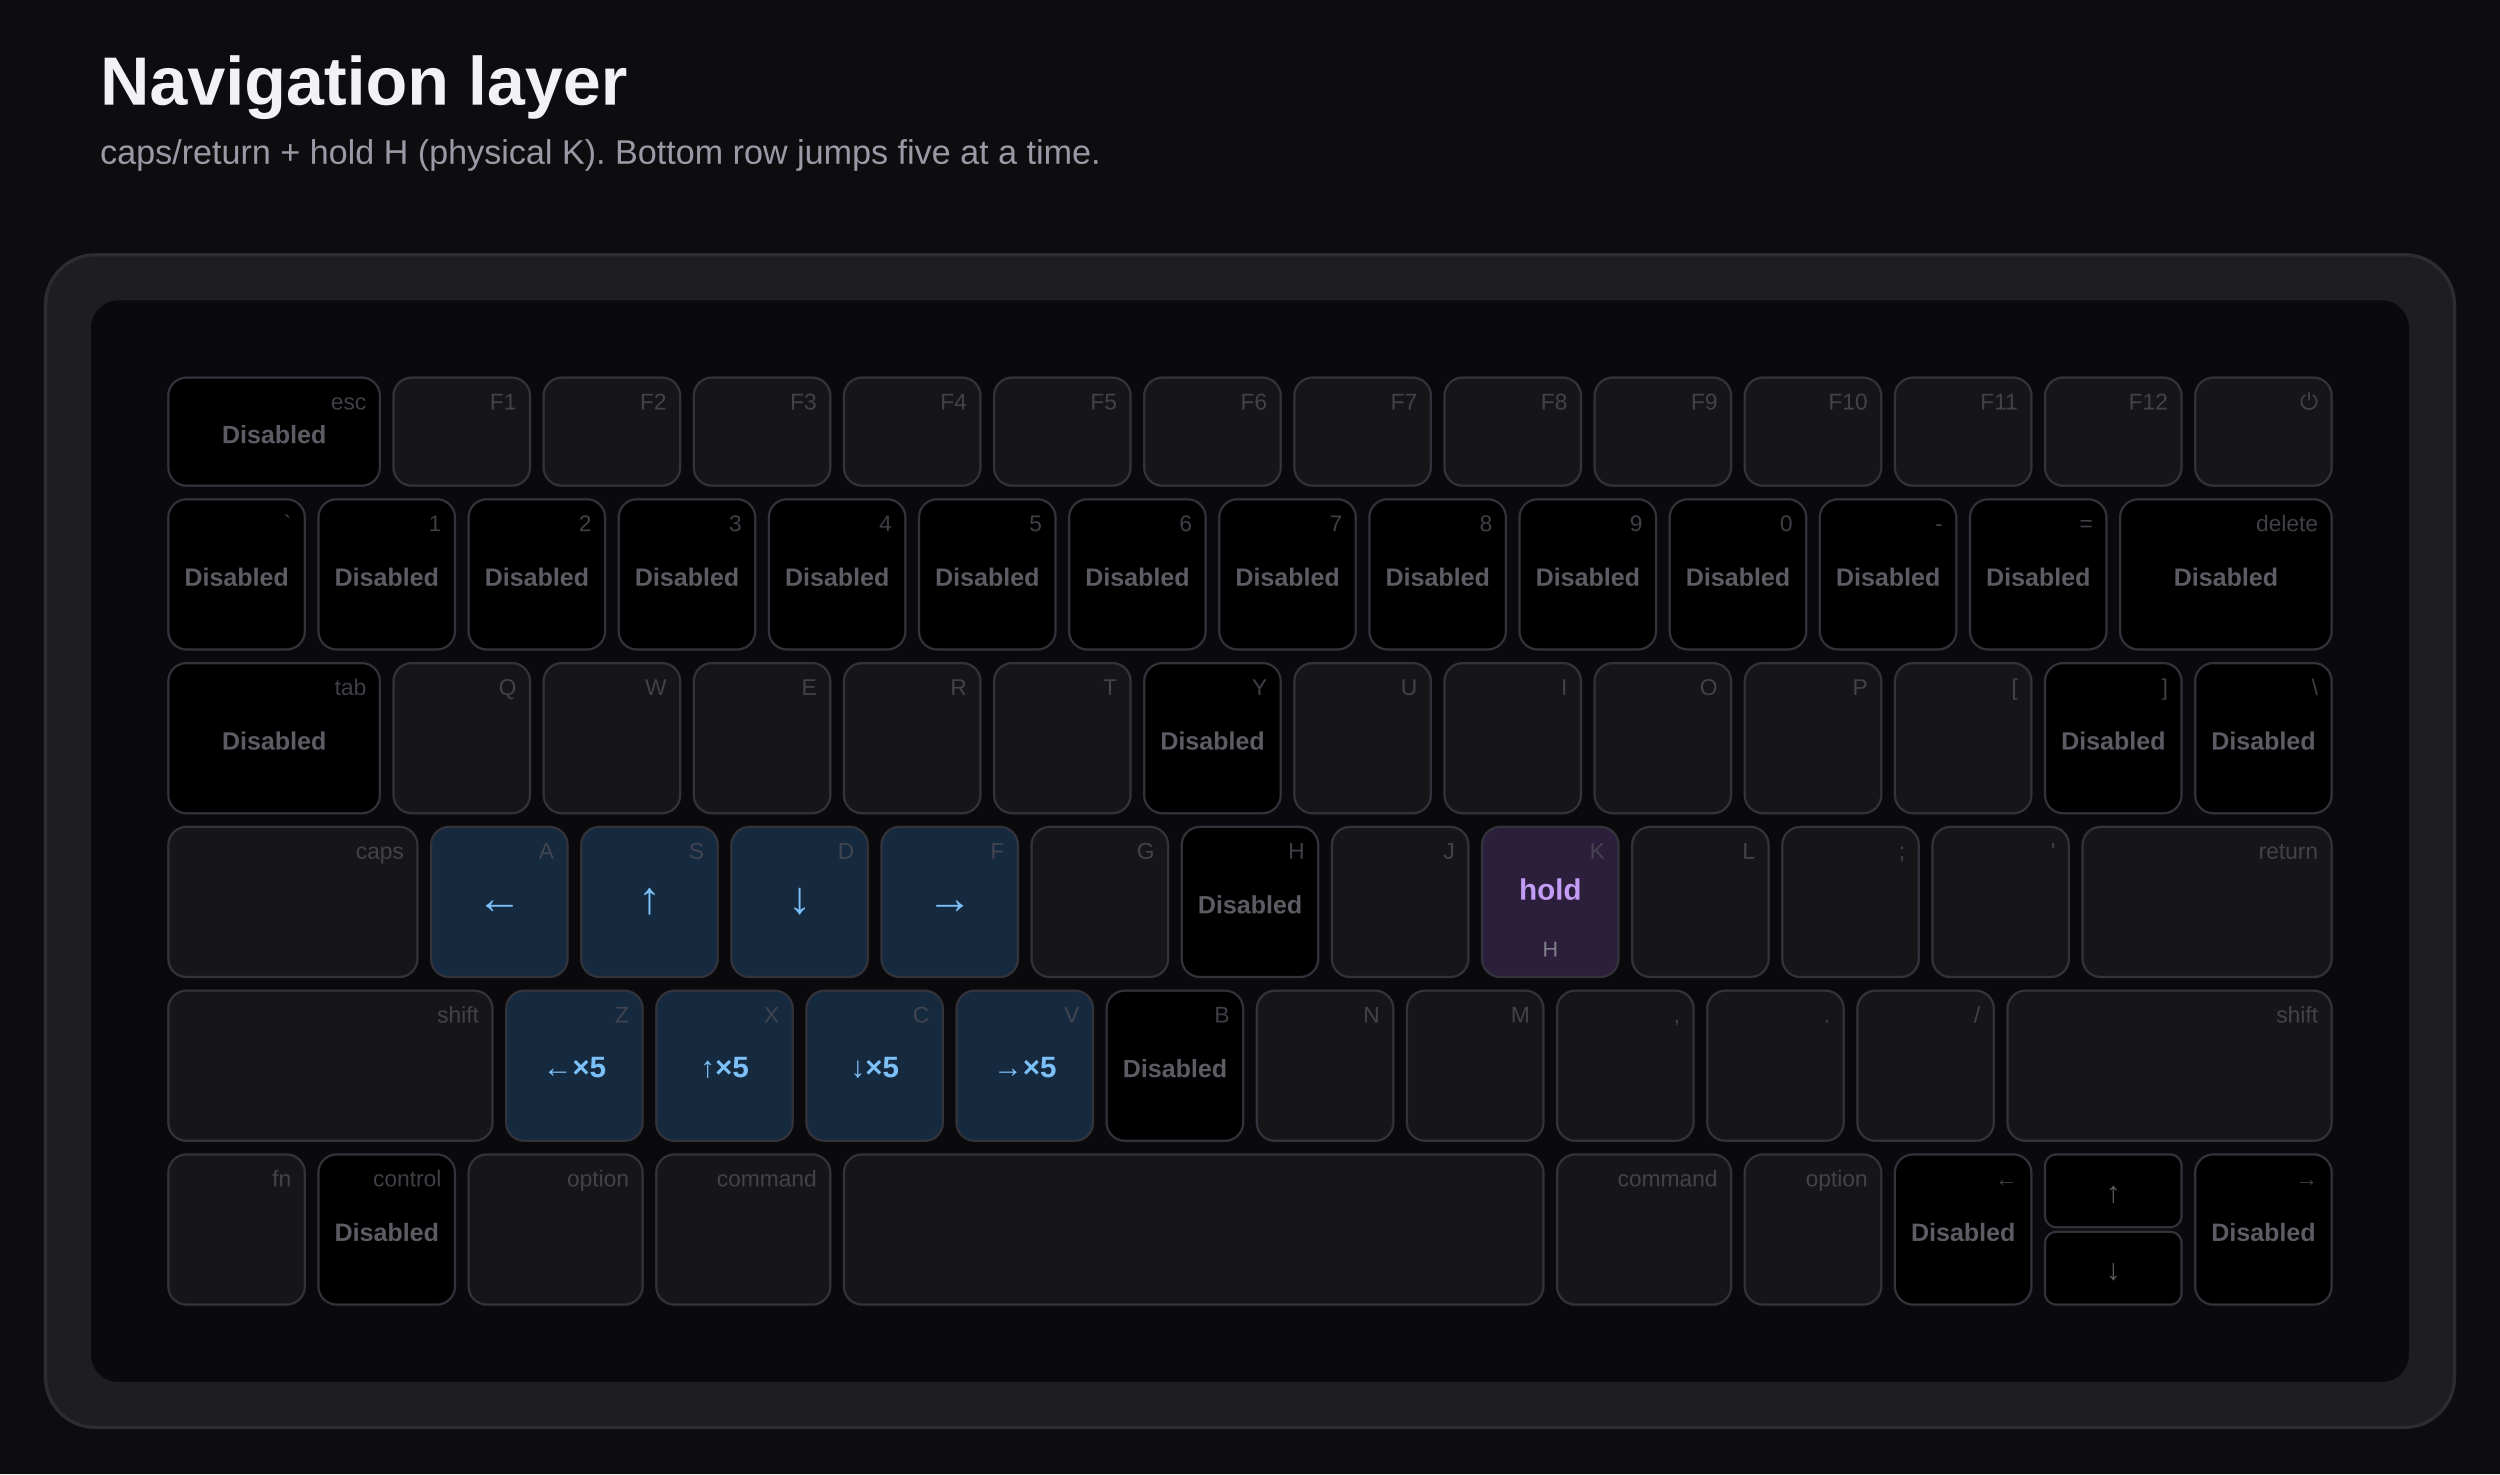
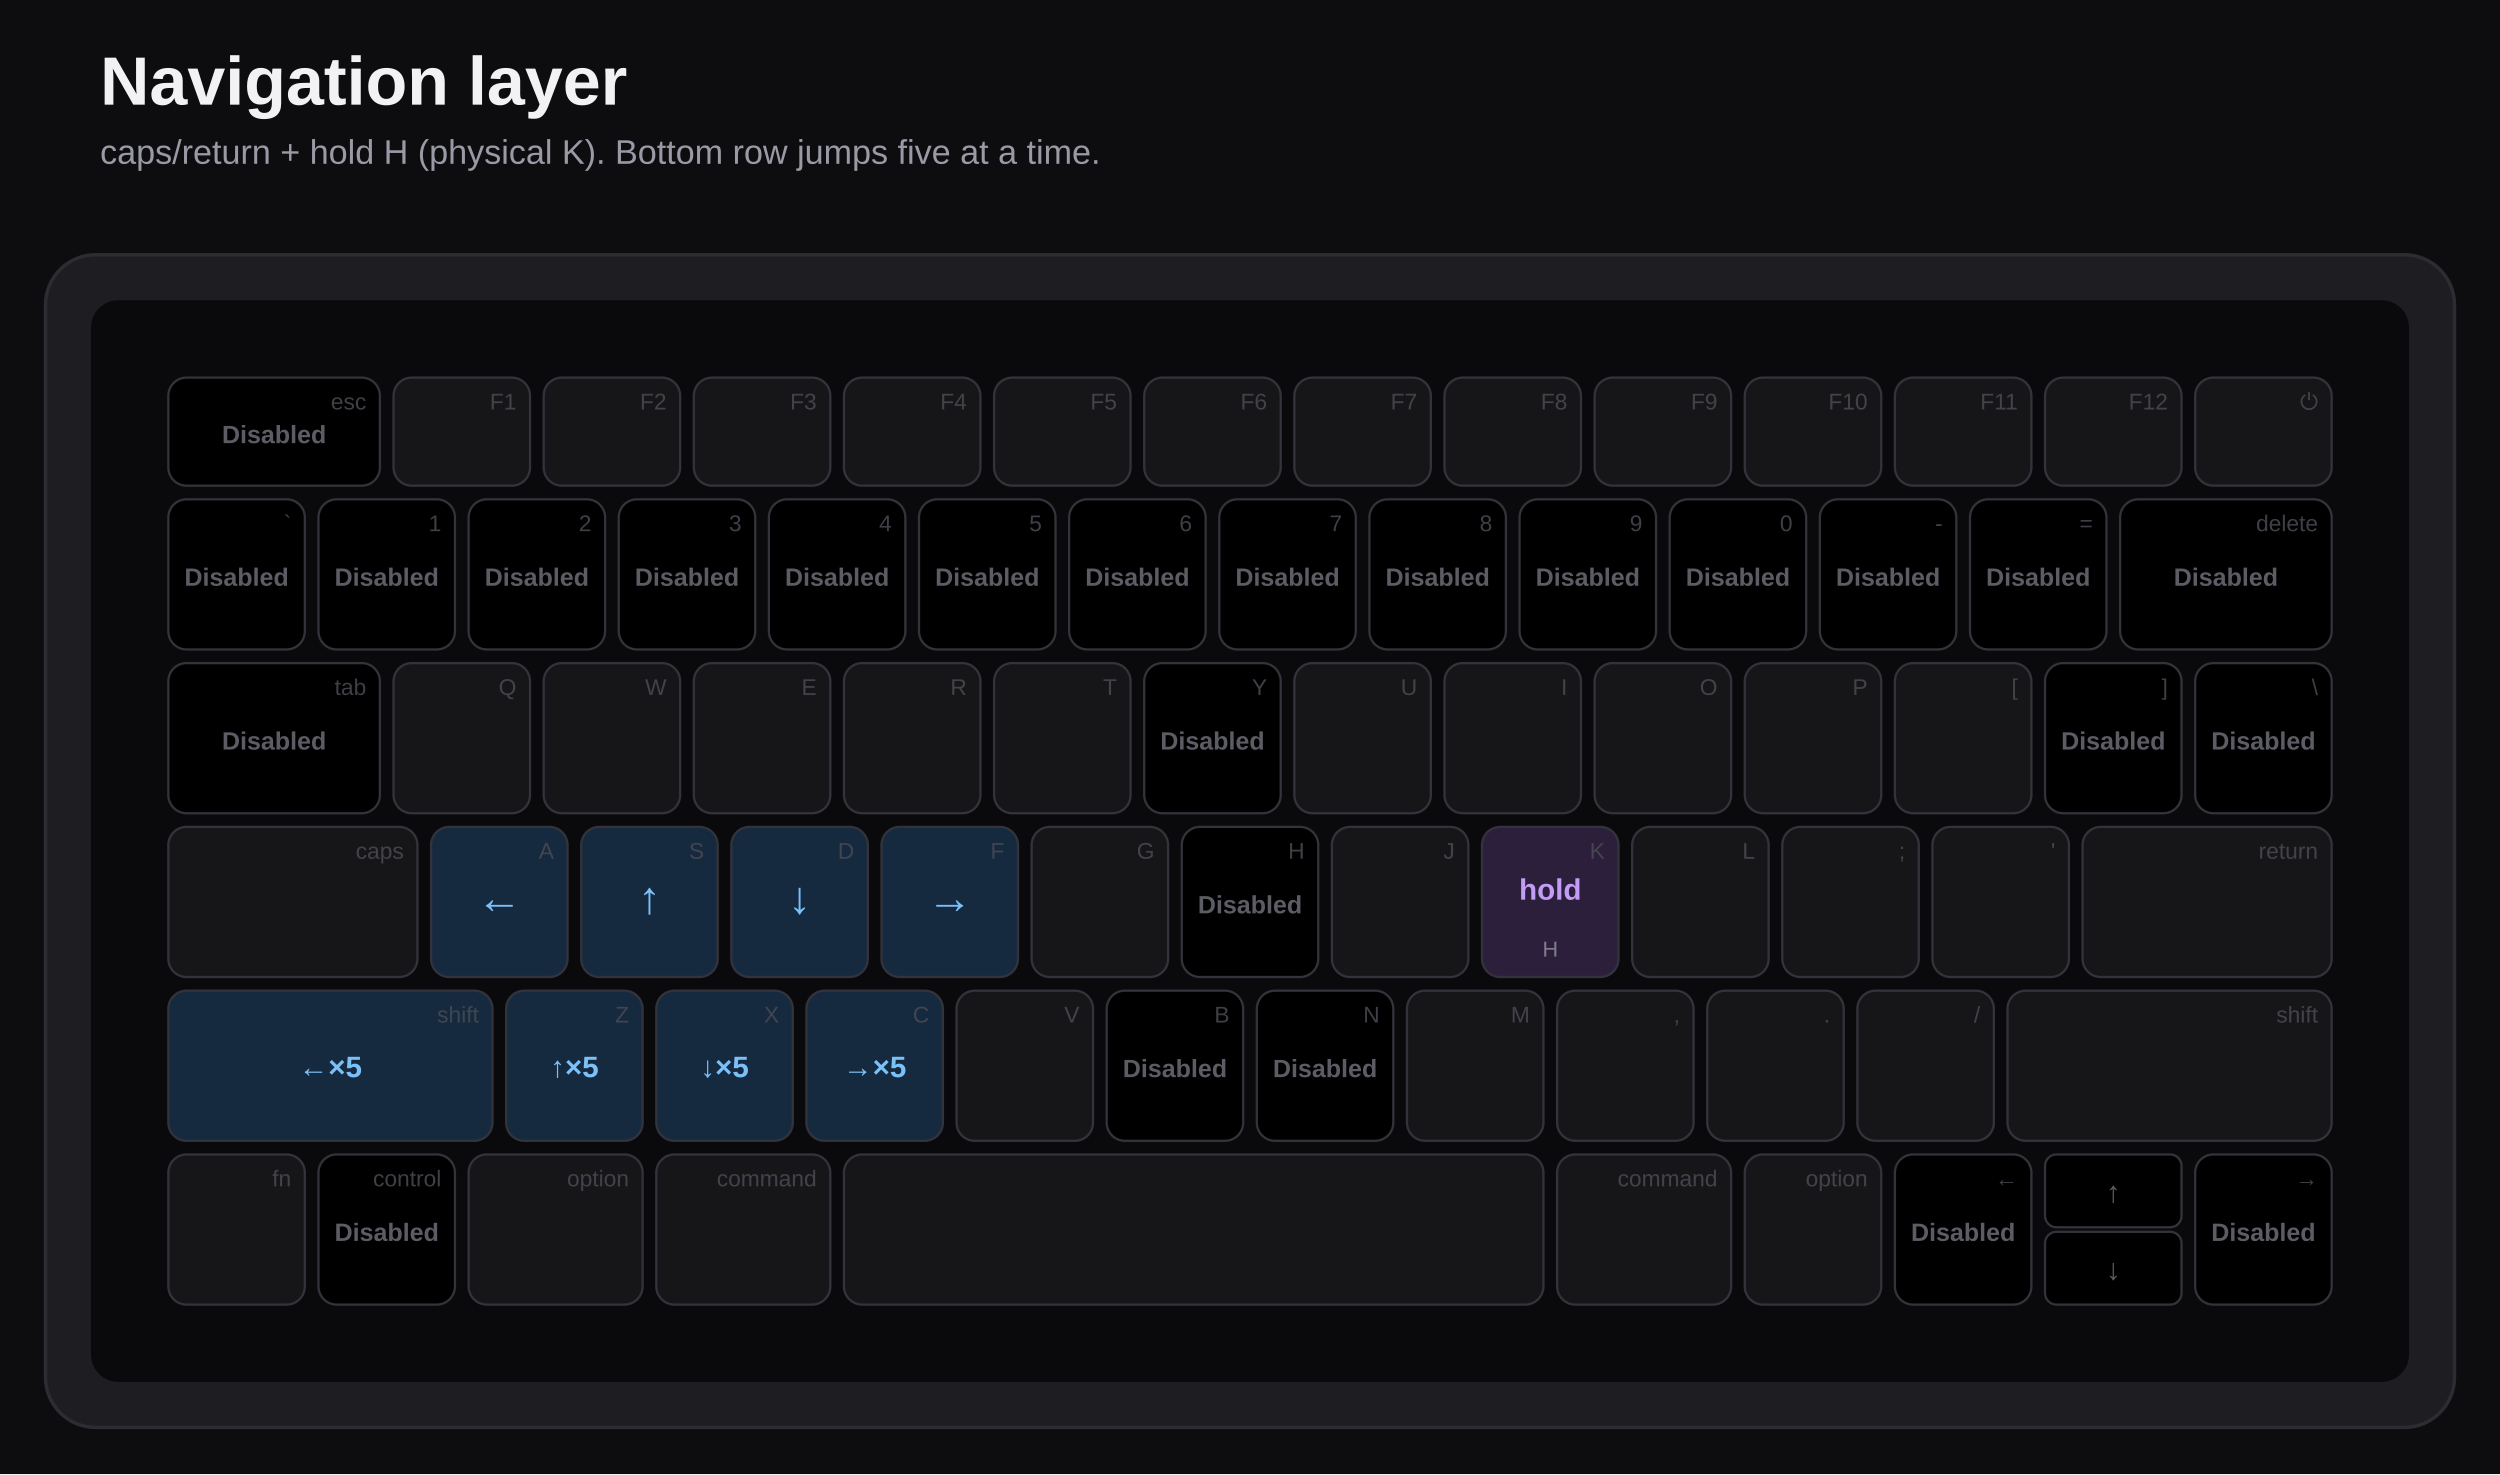
<svg xmlns="http://www.w3.org/2000/svg" width="1099" height="648" viewBox="0 0 1099 648" role="img" aria-label="Navigation layer layer of the splitmac">
  <rect width="1099" height="648" fill="#0d0d10" />
  <text x="44.0" y="46.0" fill="#f2f2f5" font-size="30" font-weight="700" text-anchor="start" opacity="1.0" font-family="-apple-system, BlinkMacSystemFont, 'SF Pro Text', 'Helvetica Neue', Arial, sans-serif">Navigation layer</text>
  <text x="44.0" y="72.0" fill="#9a9aa6" font-size="15" font-weight="400" text-anchor="start" opacity="1.0" font-family="-apple-system, BlinkMacSystemFont, 'SF Pro Text', 'Helvetica Neue', Arial, sans-serif">caps/return + hold H (physical K). Bottom row jumps five at a time.</text>
  <rect x="20.0" y="112.0" width="1059.0" height="515.5" rx="22" fill="#1e1e22" stroke="#2c2c32" stroke-width="1.5" />
  <rect x="40.0" y="132.0" width="1019.0" height="475.5" rx="12" fill="#0a0a0c" />
  <rect x="74.0" y="166.0" width="93.0" height="47.5" rx="8" fill="#000000" stroke="#33333b" stroke-width="1" />
  <text x="161.0" y="180.0" fill="#4a4a53" font-size="10" font-weight="500" text-anchor="end" opacity="0.85" font-family="-apple-system, BlinkMacSystemFont, 'SF Pro Text', 'Helvetica Neue', Arial, sans-serif">esc</text>
  <text x="120.5" y="194.8" fill="#5c5c64" font-size="11" font-weight="600" text-anchor="middle" opacity="1.0" font-family="-apple-system, BlinkMacSystemFont, 'SF Pro Text', 'Helvetica Neue', Arial, sans-serif">Disabled</text>
  <rect x="173.0" y="166.0" width="60.0" height="47.5" rx="8" fill="#161619" stroke="#33333b" stroke-width="1" />
  <text x="227.0" y="180.0" fill="#4a4a53" font-size="10" font-weight="500" text-anchor="end" opacity="0.85" font-family="-apple-system, BlinkMacSystemFont, 'SF Pro Text', 'Helvetica Neue', Arial, sans-serif">F1</text>
  <rect x="239.0" y="166.0" width="60.0" height="47.5" rx="8" fill="#161619" stroke="#33333b" stroke-width="1" />
  <text x="293.0" y="180.0" fill="#4a4a53" font-size="10" font-weight="500" text-anchor="end" opacity="0.85" font-family="-apple-system, BlinkMacSystemFont, 'SF Pro Text', 'Helvetica Neue', Arial, sans-serif">F2</text>
  <rect x="305.0" y="166.0" width="60.0" height="47.5" rx="8" fill="#161619" stroke="#33333b" stroke-width="1" />
  <text x="359.0" y="180.0" fill="#4a4a53" font-size="10" font-weight="500" text-anchor="end" opacity="0.85" font-family="-apple-system, BlinkMacSystemFont, 'SF Pro Text', 'Helvetica Neue', Arial, sans-serif">F3</text>
  <rect x="371.0" y="166.0" width="60.0" height="47.5" rx="8" fill="#161619" stroke="#33333b" stroke-width="1" />
  <text x="425.0" y="180.0" fill="#4a4a53" font-size="10" font-weight="500" text-anchor="end" opacity="0.85" font-family="-apple-system, BlinkMacSystemFont, 'SF Pro Text', 'Helvetica Neue', Arial, sans-serif">F4</text>
  <rect x="437.0" y="166.0" width="60.0" height="47.5" rx="8" fill="#161619" stroke="#33333b" stroke-width="1" />
  <text x="491.0" y="180.0" fill="#4a4a53" font-size="10" font-weight="500" text-anchor="end" opacity="0.85" font-family="-apple-system, BlinkMacSystemFont, 'SF Pro Text', 'Helvetica Neue', Arial, sans-serif">F5</text>
  <rect x="503.0" y="166.0" width="60.0" height="47.5" rx="8" fill="#161619" stroke="#33333b" stroke-width="1" />
  <text x="557.0" y="180.0" fill="#4a4a53" font-size="10" font-weight="500" text-anchor="end" opacity="0.85" font-family="-apple-system, BlinkMacSystemFont, 'SF Pro Text', 'Helvetica Neue', Arial, sans-serif">F6</text>
  <rect x="569.0" y="166.0" width="60.0" height="47.5" rx="8" fill="#161619" stroke="#33333b" stroke-width="1" />
  <text x="623.0" y="180.0" fill="#4a4a53" font-size="10" font-weight="500" text-anchor="end" opacity="0.85" font-family="-apple-system, BlinkMacSystemFont, 'SF Pro Text', 'Helvetica Neue', Arial, sans-serif">F7</text>
  <rect x="635.0" y="166.0" width="60.0" height="47.5" rx="8" fill="#161619" stroke="#33333b" stroke-width="1" />
  <text x="689.0" y="180.0" fill="#4a4a53" font-size="10" font-weight="500" text-anchor="end" opacity="0.85" font-family="-apple-system, BlinkMacSystemFont, 'SF Pro Text', 'Helvetica Neue', Arial, sans-serif">F8</text>
  <rect x="701.0" y="166.0" width="60.0" height="47.5" rx="8" fill="#161619" stroke="#33333b" stroke-width="1" />
  <text x="755.0" y="180.0" fill="#4a4a53" font-size="10" font-weight="500" text-anchor="end" opacity="0.85" font-family="-apple-system, BlinkMacSystemFont, 'SF Pro Text', 'Helvetica Neue', Arial, sans-serif">F9</text>
  <rect x="767.0" y="166.0" width="60.0" height="47.5" rx="8" fill="#161619" stroke="#33333b" stroke-width="1" />
  <text x="821.0" y="180.0" fill="#4a4a53" font-size="10" font-weight="500" text-anchor="end" opacity="0.85" font-family="-apple-system, BlinkMacSystemFont, 'SF Pro Text', 'Helvetica Neue', Arial, sans-serif">F10</text>
  <rect x="833.0" y="166.0" width="60.0" height="47.5" rx="8" fill="#161619" stroke="#33333b" stroke-width="1" />
  <text x="887.0" y="180.0" fill="#4a4a53" font-size="10" font-weight="500" text-anchor="end" opacity="0.85" font-family="-apple-system, BlinkMacSystemFont, 'SF Pro Text', 'Helvetica Neue', Arial, sans-serif">F11</text>
  <rect x="899.0" y="166.0" width="60.0" height="47.5" rx="8" fill="#161619" stroke="#33333b" stroke-width="1" />
  <text x="953.0" y="180.0" fill="#4a4a53" font-size="10" font-weight="500" text-anchor="end" opacity="0.85" font-family="-apple-system, BlinkMacSystemFont, 'SF Pro Text', 'Helvetica Neue', Arial, sans-serif">F12</text>
  <rect x="965.0" y="166.0" width="60.0" height="47.5" rx="8" fill="#161619" stroke="#33333b" stroke-width="1" />
  <text x="1019.0" y="180.0" fill="#4a4a53" font-size="10" font-weight="500" text-anchor="end" opacity="0.85" font-family="-apple-system, BlinkMacSystemFont, 'SF Pro Text', 'Helvetica Neue', Arial, sans-serif">⏻</text>
  <rect x="74.0" y="219.5" width="60.0" height="66.0" rx="8" fill="#000000" stroke="#33333b" stroke-width="1" />
  <text x="128.0" y="233.5" fill="#4a4a53" font-size="10" font-weight="500" text-anchor="end" opacity="0.85" font-family="-apple-system, BlinkMacSystemFont, 'SF Pro Text', 'Helvetica Neue', Arial, sans-serif">`</text>
  <text x="104.0" y="257.5" fill="#5c5c64" font-size="11" font-weight="600" text-anchor="middle" opacity="1.0" font-family="-apple-system, BlinkMacSystemFont, 'SF Pro Text', 'Helvetica Neue', Arial, sans-serif">Disabled</text>
  <rect x="140.0" y="219.5" width="60.0" height="66.0" rx="8" fill="#000000" stroke="#33333b" stroke-width="1" />
  <text x="194.0" y="233.5" fill="#4a4a53" font-size="10" font-weight="500" text-anchor="end" opacity="0.85" font-family="-apple-system, BlinkMacSystemFont, 'SF Pro Text', 'Helvetica Neue', Arial, sans-serif">1</text>
  <text x="170.0" y="257.5" fill="#5c5c64" font-size="11" font-weight="600" text-anchor="middle" opacity="1.0" font-family="-apple-system, BlinkMacSystemFont, 'SF Pro Text', 'Helvetica Neue', Arial, sans-serif">Disabled</text>
  <rect x="206.0" y="219.5" width="60.0" height="66.0" rx="8" fill="#000000" stroke="#33333b" stroke-width="1" />
  <text x="260.0" y="233.5" fill="#4a4a53" font-size="10" font-weight="500" text-anchor="end" opacity="0.85" font-family="-apple-system, BlinkMacSystemFont, 'SF Pro Text', 'Helvetica Neue', Arial, sans-serif">2</text>
  <text x="236.0" y="257.5" fill="#5c5c64" font-size="11" font-weight="600" text-anchor="middle" opacity="1.0" font-family="-apple-system, BlinkMacSystemFont, 'SF Pro Text', 'Helvetica Neue', Arial, sans-serif">Disabled</text>
  <rect x="272.0" y="219.5" width="60.0" height="66.0" rx="8" fill="#000000" stroke="#33333b" stroke-width="1" />
  <text x="326.0" y="233.5" fill="#4a4a53" font-size="10" font-weight="500" text-anchor="end" opacity="0.85" font-family="-apple-system, BlinkMacSystemFont, 'SF Pro Text', 'Helvetica Neue', Arial, sans-serif">3</text>
  <text x="302.0" y="257.5" fill="#5c5c64" font-size="11" font-weight="600" text-anchor="middle" opacity="1.0" font-family="-apple-system, BlinkMacSystemFont, 'SF Pro Text', 'Helvetica Neue', Arial, sans-serif">Disabled</text>
  <rect x="338.0" y="219.5" width="60.0" height="66.0" rx="8" fill="#000000" stroke="#33333b" stroke-width="1" />
  <text x="392.0" y="233.5" fill="#4a4a53" font-size="10" font-weight="500" text-anchor="end" opacity="0.85" font-family="-apple-system, BlinkMacSystemFont, 'SF Pro Text', 'Helvetica Neue', Arial, sans-serif">4</text>
  <text x="368.0" y="257.5" fill="#5c5c64" font-size="11" font-weight="600" text-anchor="middle" opacity="1.0" font-family="-apple-system, BlinkMacSystemFont, 'SF Pro Text', 'Helvetica Neue', Arial, sans-serif">Disabled</text>
  <rect x="404.0" y="219.5" width="60.0" height="66.0" rx="8" fill="#000000" stroke="#33333b" stroke-width="1" />
  <text x="458.0" y="233.5" fill="#4a4a53" font-size="10" font-weight="500" text-anchor="end" opacity="0.85" font-family="-apple-system, BlinkMacSystemFont, 'SF Pro Text', 'Helvetica Neue', Arial, sans-serif">5</text>
  <text x="434.0" y="257.5" fill="#5c5c64" font-size="11" font-weight="600" text-anchor="middle" opacity="1.0" font-family="-apple-system, BlinkMacSystemFont, 'SF Pro Text', 'Helvetica Neue', Arial, sans-serif">Disabled</text>
  <rect x="470.0" y="219.5" width="60.0" height="66.0" rx="8" fill="#000000" stroke="#33333b" stroke-width="1" />
  <text x="524.0" y="233.5" fill="#4a4a53" font-size="10" font-weight="500" text-anchor="end" opacity="0.85" font-family="-apple-system, BlinkMacSystemFont, 'SF Pro Text', 'Helvetica Neue', Arial, sans-serif">6</text>
  <text x="500.0" y="257.5" fill="#5c5c64" font-size="11" font-weight="600" text-anchor="middle" opacity="1.0" font-family="-apple-system, BlinkMacSystemFont, 'SF Pro Text', 'Helvetica Neue', Arial, sans-serif">Disabled</text>
  <rect x="536.0" y="219.5" width="60.0" height="66.0" rx="8" fill="#000000" stroke="#33333b" stroke-width="1" />
  <text x="590.0" y="233.5" fill="#4a4a53" font-size="10" font-weight="500" text-anchor="end" opacity="0.85" font-family="-apple-system, BlinkMacSystemFont, 'SF Pro Text', 'Helvetica Neue', Arial, sans-serif">7</text>
  <text x="566.0" y="257.5" fill="#5c5c64" font-size="11" font-weight="600" text-anchor="middle" opacity="1.0" font-family="-apple-system, BlinkMacSystemFont, 'SF Pro Text', 'Helvetica Neue', Arial, sans-serif">Disabled</text>
  <rect x="602.0" y="219.5" width="60.0" height="66.0" rx="8" fill="#000000" stroke="#33333b" stroke-width="1" />
  <text x="656.0" y="233.5" fill="#4a4a53" font-size="10" font-weight="500" text-anchor="end" opacity="0.85" font-family="-apple-system, BlinkMacSystemFont, 'SF Pro Text', 'Helvetica Neue', Arial, sans-serif">8</text>
  <text x="632.0" y="257.5" fill="#5c5c64" font-size="11" font-weight="600" text-anchor="middle" opacity="1.0" font-family="-apple-system, BlinkMacSystemFont, 'SF Pro Text', 'Helvetica Neue', Arial, sans-serif">Disabled</text>
  <rect x="668.0" y="219.5" width="60.0" height="66.0" rx="8" fill="#000000" stroke="#33333b" stroke-width="1" />
  <text x="722.0" y="233.5" fill="#4a4a53" font-size="10" font-weight="500" text-anchor="end" opacity="0.85" font-family="-apple-system, BlinkMacSystemFont, 'SF Pro Text', 'Helvetica Neue', Arial, sans-serif">9</text>
  <text x="698.0" y="257.5" fill="#5c5c64" font-size="11" font-weight="600" text-anchor="middle" opacity="1.0" font-family="-apple-system, BlinkMacSystemFont, 'SF Pro Text', 'Helvetica Neue', Arial, sans-serif">Disabled</text>
  <rect x="734.0" y="219.5" width="60.0" height="66.0" rx="8" fill="#000000" stroke="#33333b" stroke-width="1" />
  <text x="788.0" y="233.5" fill="#4a4a53" font-size="10" font-weight="500" text-anchor="end" opacity="0.85" font-family="-apple-system, BlinkMacSystemFont, 'SF Pro Text', 'Helvetica Neue', Arial, sans-serif">0</text>
  <text x="764.0" y="257.5" fill="#5c5c64" font-size="11" font-weight="600" text-anchor="middle" opacity="1.0" font-family="-apple-system, BlinkMacSystemFont, 'SF Pro Text', 'Helvetica Neue', Arial, sans-serif">Disabled</text>
  <rect x="800.0" y="219.5" width="60.0" height="66.0" rx="8" fill="#000000" stroke="#33333b" stroke-width="1" />
  <text x="854.0" y="233.5" fill="#4a4a53" font-size="10" font-weight="500" text-anchor="end" opacity="0.85" font-family="-apple-system, BlinkMacSystemFont, 'SF Pro Text', 'Helvetica Neue', Arial, sans-serif">-</text>
  <text x="830.0" y="257.5" fill="#5c5c64" font-size="11" font-weight="600" text-anchor="middle" opacity="1.0" font-family="-apple-system, BlinkMacSystemFont, 'SF Pro Text', 'Helvetica Neue', Arial, sans-serif">Disabled</text>
  <rect x="866.0" y="219.5" width="60.0" height="66.0" rx="8" fill="#000000" stroke="#33333b" stroke-width="1" />
  <text x="920.0" y="233.5" fill="#4a4a53" font-size="10" font-weight="500" text-anchor="end" opacity="0.85" font-family="-apple-system, BlinkMacSystemFont, 'SF Pro Text', 'Helvetica Neue', Arial, sans-serif">=</text>
  <text x="896.0" y="257.5" fill="#5c5c64" font-size="11" font-weight="600" text-anchor="middle" opacity="1.0" font-family="-apple-system, BlinkMacSystemFont, 'SF Pro Text', 'Helvetica Neue', Arial, sans-serif">Disabled</text>
  <rect x="932.0" y="219.5" width="93.0" height="66.0" rx="8" fill="#000000" stroke="#33333b" stroke-width="1" />
  <text x="1019.0" y="233.5" fill="#4a4a53" font-size="10" font-weight="500" text-anchor="end" opacity="0.85" font-family="-apple-system, BlinkMacSystemFont, 'SF Pro Text', 'Helvetica Neue', Arial, sans-serif">delete</text>
  <text x="978.5" y="257.5" fill="#5c5c64" font-size="11" font-weight="600" text-anchor="middle" opacity="1.0" font-family="-apple-system, BlinkMacSystemFont, 'SF Pro Text', 'Helvetica Neue', Arial, sans-serif">Disabled</text>
  <rect x="74.0" y="291.5" width="93.0" height="66.0" rx="8" fill="#000000" stroke="#33333b" stroke-width="1" />
  <text x="161.0" y="305.5" fill="#4a4a53" font-size="10" font-weight="500" text-anchor="end" opacity="0.85" font-family="-apple-system, BlinkMacSystemFont, 'SF Pro Text', 'Helvetica Neue', Arial, sans-serif">tab</text>
  <text x="120.5" y="329.5" fill="#5c5c64" font-size="11" font-weight="600" text-anchor="middle" opacity="1.0" font-family="-apple-system, BlinkMacSystemFont, 'SF Pro Text', 'Helvetica Neue', Arial, sans-serif">Disabled</text>
  <rect x="173.0" y="291.5" width="60.0" height="66.0" rx="8" fill="#161619" stroke="#33333b" stroke-width="1" />
  <text x="227.0" y="305.5" fill="#4a4a53" font-size="10" font-weight="500" text-anchor="end" opacity="0.85" font-family="-apple-system, BlinkMacSystemFont, 'SF Pro Text', 'Helvetica Neue', Arial, sans-serif">Q</text>
  <rect x="239.0" y="291.5" width="60.0" height="66.0" rx="8" fill="#161619" stroke="#33333b" stroke-width="1" />
  <text x="293.0" y="305.5" fill="#4a4a53" font-size="10" font-weight="500" text-anchor="end" opacity="0.85" font-family="-apple-system, BlinkMacSystemFont, 'SF Pro Text', 'Helvetica Neue', Arial, sans-serif">W</text>
  <rect x="305.0" y="291.5" width="60.0" height="66.0" rx="8" fill="#161619" stroke="#33333b" stroke-width="1" />
  <text x="359.0" y="305.5" fill="#4a4a53" font-size="10" font-weight="500" text-anchor="end" opacity="0.85" font-family="-apple-system, BlinkMacSystemFont, 'SF Pro Text', 'Helvetica Neue', Arial, sans-serif">E</text>
  <rect x="371.0" y="291.5" width="60.0" height="66.0" rx="8" fill="#161619" stroke="#33333b" stroke-width="1" />
  <text x="425.0" y="305.5" fill="#4a4a53" font-size="10" font-weight="500" text-anchor="end" opacity="0.85" font-family="-apple-system, BlinkMacSystemFont, 'SF Pro Text', 'Helvetica Neue', Arial, sans-serif">R</text>
  <rect x="437.0" y="291.5" width="60.0" height="66.0" rx="8" fill="#161619" stroke="#33333b" stroke-width="1" />
  <text x="491.0" y="305.5" fill="#4a4a53" font-size="10" font-weight="500" text-anchor="end" opacity="0.85" font-family="-apple-system, BlinkMacSystemFont, 'SF Pro Text', 'Helvetica Neue', Arial, sans-serif">T</text>
  <rect x="503.0" y="291.5" width="60.0" height="66.0" rx="8" fill="#000000" stroke="#33333b" stroke-width="1" />
  <text x="557.0" y="305.5" fill="#4a4a53" font-size="10" font-weight="500" text-anchor="end" opacity="0.85" font-family="-apple-system, BlinkMacSystemFont, 'SF Pro Text', 'Helvetica Neue', Arial, sans-serif">Y</text>
  <text x="533.0" y="329.5" fill="#5c5c64" font-size="11" font-weight="600" text-anchor="middle" opacity="1.0" font-family="-apple-system, BlinkMacSystemFont, 'SF Pro Text', 'Helvetica Neue', Arial, sans-serif">Disabled</text>
  <rect x="569.0" y="291.5" width="60.0" height="66.0" rx="8" fill="#161619" stroke="#33333b" stroke-width="1" />
  <text x="623.0" y="305.5" fill="#4a4a53" font-size="10" font-weight="500" text-anchor="end" opacity="0.85" font-family="-apple-system, BlinkMacSystemFont, 'SF Pro Text', 'Helvetica Neue', Arial, sans-serif">U</text>
  <rect x="635.0" y="291.5" width="60.0" height="66.0" rx="8" fill="#161619" stroke="#33333b" stroke-width="1" />
  <text x="689.0" y="305.5" fill="#4a4a53" font-size="10" font-weight="500" text-anchor="end" opacity="0.85" font-family="-apple-system, BlinkMacSystemFont, 'SF Pro Text', 'Helvetica Neue', Arial, sans-serif">I</text>
  <rect x="701.0" y="291.5" width="60.0" height="66.0" rx="8" fill="#161619" stroke="#33333b" stroke-width="1" />
  <text x="755.0" y="305.5" fill="#4a4a53" font-size="10" font-weight="500" text-anchor="end" opacity="0.85" font-family="-apple-system, BlinkMacSystemFont, 'SF Pro Text', 'Helvetica Neue', Arial, sans-serif">O</text>
  <rect x="767.0" y="291.5" width="60.0" height="66.0" rx="8" fill="#161619" stroke="#33333b" stroke-width="1" />
  <text x="821.0" y="305.5" fill="#4a4a53" font-size="10" font-weight="500" text-anchor="end" opacity="0.85" font-family="-apple-system, BlinkMacSystemFont, 'SF Pro Text', 'Helvetica Neue', Arial, sans-serif">P</text>
  <rect x="833.0" y="291.5" width="60.0" height="66.0" rx="8" fill="#161619" stroke="#33333b" stroke-width="1" />
  <text x="887.0" y="305.5" fill="#4a4a53" font-size="10" font-weight="500" text-anchor="end" opacity="0.85" font-family="-apple-system, BlinkMacSystemFont, 'SF Pro Text', 'Helvetica Neue', Arial, sans-serif">[</text>
  <rect x="899.0" y="291.5" width="60.0" height="66.0" rx="8" fill="#000000" stroke="#33333b" stroke-width="1" />
  <text x="953.0" y="305.5" fill="#4a4a53" font-size="10" font-weight="500" text-anchor="end" opacity="0.85" font-family="-apple-system, BlinkMacSystemFont, 'SF Pro Text', 'Helvetica Neue', Arial, sans-serif">]</text>
  <text x="929.0" y="329.5" fill="#5c5c64" font-size="11" font-weight="600" text-anchor="middle" opacity="1.0" font-family="-apple-system, BlinkMacSystemFont, 'SF Pro Text', 'Helvetica Neue', Arial, sans-serif">Disabled</text>
  <rect x="965.0" y="291.5" width="60.0" height="66.0" rx="8" fill="#000000" stroke="#33333b" stroke-width="1" />
  <text x="1019.0" y="305.5" fill="#4a4a53" font-size="10" font-weight="500" text-anchor="end" opacity="0.85" font-family="-apple-system, BlinkMacSystemFont, 'SF Pro Text', 'Helvetica Neue', Arial, sans-serif">\</text>
  <text x="995.0" y="329.5" fill="#5c5c64" font-size="11" font-weight="600" text-anchor="middle" opacity="1.0" font-family="-apple-system, BlinkMacSystemFont, 'SF Pro Text', 'Helvetica Neue', Arial, sans-serif">Disabled</text>
  <rect x="74.0" y="363.5" width="109.5" height="66.0" rx="8" fill="#161619" stroke="#33333b" stroke-width="1" />
  <text x="177.5" y="377.5" fill="#4a4a53" font-size="10" font-weight="500" text-anchor="end" opacity="0.85" font-family="-apple-system, BlinkMacSystemFont, 'SF Pro Text', 'Helvetica Neue', Arial, sans-serif">caps</text>
  <rect x="189.5" y="363.5" width="60.0" height="66.0" rx="8" fill="#15293f" stroke="#33333b" stroke-width="1" />
  <text x="243.5" y="377.5" fill="#4a4a53" font-size="10" font-weight="500" text-anchor="end" opacity="0.85" font-family="-apple-system, BlinkMacSystemFont, 'SF Pro Text', 'Helvetica Neue', Arial, sans-serif">A</text>
  <text x="219.5" y="401.5" fill="#7cc0f8" font-size="20" font-weight="700" text-anchor="middle" opacity="1.0" font-family="-apple-system, BlinkMacSystemFont, 'SF Pro Text', 'Helvetica Neue', Arial, sans-serif">←</text>
  <rect x="255.5" y="363.5" width="60.0" height="66.0" rx="8" fill="#15293f" stroke="#33333b" stroke-width="1" />
  <text x="309.5" y="377.5" fill="#4a4a53" font-size="10" font-weight="500" text-anchor="end" opacity="0.85" font-family="-apple-system, BlinkMacSystemFont, 'SF Pro Text', 'Helvetica Neue', Arial, sans-serif">S</text>
  <text x="285.5" y="401.5" fill="#7cc0f8" font-size="20" font-weight="700" text-anchor="middle" opacity="1.0" font-family="-apple-system, BlinkMacSystemFont, 'SF Pro Text', 'Helvetica Neue', Arial, sans-serif">↑</text>
  <rect x="321.5" y="363.5" width="60.0" height="66.0" rx="8" fill="#15293f" stroke="#33333b" stroke-width="1" />
  <text x="375.5" y="377.5" fill="#4a4a53" font-size="10" font-weight="500" text-anchor="end" opacity="0.85" font-family="-apple-system, BlinkMacSystemFont, 'SF Pro Text', 'Helvetica Neue', Arial, sans-serif">D</text>
  <text x="351.5" y="401.5" fill="#7cc0f8" font-size="20" font-weight="700" text-anchor="middle" opacity="1.0" font-family="-apple-system, BlinkMacSystemFont, 'SF Pro Text', 'Helvetica Neue', Arial, sans-serif">↓</text>
  <rect x="387.5" y="363.5" width="60.0" height="66.0" rx="8" fill="#15293f" stroke="#33333b" stroke-width="1" />
  <text x="441.5" y="377.5" fill="#4a4a53" font-size="10" font-weight="500" text-anchor="end" opacity="0.85" font-family="-apple-system, BlinkMacSystemFont, 'SF Pro Text', 'Helvetica Neue', Arial, sans-serif">F</text>
  <text x="417.5" y="401.5" fill="#7cc0f8" font-size="20" font-weight="700" text-anchor="middle" opacity="1.0" font-family="-apple-system, BlinkMacSystemFont, 'SF Pro Text', 'Helvetica Neue', Arial, sans-serif">→</text>
  <rect x="453.5" y="363.5" width="60.0" height="66.0" rx="8" fill="#161619" stroke="#33333b" stroke-width="1" />
  <text x="507.5" y="377.5" fill="#4a4a53" font-size="10" font-weight="500" text-anchor="end" opacity="0.85" font-family="-apple-system, BlinkMacSystemFont, 'SF Pro Text', 'Helvetica Neue', Arial, sans-serif">G</text>
  <rect x="519.5" y="363.5" width="60.0" height="66.0" rx="8" fill="#000000" stroke="#33333b" stroke-width="1" />
  <text x="573.5" y="377.5" fill="#4a4a53" font-size="10" font-weight="500" text-anchor="end" opacity="0.85" font-family="-apple-system, BlinkMacSystemFont, 'SF Pro Text', 'Helvetica Neue', Arial, sans-serif">H</text>
  <text x="549.5" y="401.5" fill="#5c5c64" font-size="11" font-weight="600" text-anchor="middle" opacity="1.0" font-family="-apple-system, BlinkMacSystemFont, 'SF Pro Text', 'Helvetica Neue', Arial, sans-serif">Disabled</text>
  <rect x="585.5" y="363.5" width="60.0" height="66.0" rx="8" fill="#161619" stroke="#33333b" stroke-width="1" />
  <text x="639.5" y="377.5" fill="#4a4a53" font-size="10" font-weight="500" text-anchor="end" opacity="0.85" font-family="-apple-system, BlinkMacSystemFont, 'SF Pro Text', 'Helvetica Neue', Arial, sans-serif">J</text>
  <rect x="651.5" y="363.5" width="60.0" height="66.0" rx="8" fill="#2c1f3c" stroke="#33333b" stroke-width="1" />
  <text x="705.5" y="377.5" fill="#4a4a53" font-size="10" font-weight="500" text-anchor="end" opacity="0.85" font-family="-apple-system, BlinkMacSystemFont, 'SF Pro Text', 'Helvetica Neue', Arial, sans-serif">K</text>
  <text x="681.5" y="395.5" fill="#c39cf5" font-size="13" font-weight="600" text-anchor="middle" opacity="1.0" font-family="-apple-system, BlinkMacSystemFont, 'SF Pro Text', 'Helvetica Neue', Arial, sans-serif">hold</text>
  <text x="681.5" y="420.5" fill="#7e7e8a" font-size="9.5" font-weight="500" text-anchor="middle" opacity="1.0" font-family="-apple-system, BlinkMacSystemFont, 'SF Pro Text', 'Helvetica Neue', Arial, sans-serif">H</text>
  <rect x="717.5" y="363.5" width="60.0" height="66.0" rx="8" fill="#161619" stroke="#33333b" stroke-width="1" />
  <text x="771.5" y="377.5" fill="#4a4a53" font-size="10" font-weight="500" text-anchor="end" opacity="0.85" font-family="-apple-system, BlinkMacSystemFont, 'SF Pro Text', 'Helvetica Neue', Arial, sans-serif">L</text>
  <rect x="783.5" y="363.5" width="60.0" height="66.0" rx="8" fill="#161619" stroke="#33333b" stroke-width="1" />
  <text x="837.5" y="377.5" fill="#4a4a53" font-size="10" font-weight="500" text-anchor="end" opacity="0.85" font-family="-apple-system, BlinkMacSystemFont, 'SF Pro Text', 'Helvetica Neue', Arial, sans-serif">;</text>
  <rect x="849.5" y="363.5" width="60.0" height="66.0" rx="8" fill="#161619" stroke="#33333b" stroke-width="1" />
  <text x="903.5" y="377.5" fill="#4a4a53" font-size="10" font-weight="500" text-anchor="end" opacity="0.85" font-family="-apple-system, BlinkMacSystemFont, 'SF Pro Text', 'Helvetica Neue', Arial, sans-serif">'</text>
  <rect x="915.5" y="363.5" width="109.5" height="66.0" rx="8" fill="#161619" stroke="#33333b" stroke-width="1" />
  <text x="1019.0" y="377.5" fill="#4a4a53" font-size="10" font-weight="500" text-anchor="end" opacity="0.85" font-family="-apple-system, BlinkMacSystemFont, 'SF Pro Text', 'Helvetica Neue', Arial, sans-serif">return</text>
-   <rect x="74.0" y="435.5" width="142.5" height="66.0" rx="8" fill="#161619" stroke="#33333b" stroke-width="1" />
+   <rect x="74.0" y="435.5" width="142.5" height="66.0" rx="8" fill="#15293f" stroke="#33333b" stroke-width="1" />
  <text x="210.5" y="449.5" fill="#4a4a53" font-size="10" font-weight="500" text-anchor="end" opacity="0.85" font-family="-apple-system, BlinkMacSystemFont, 'SF Pro Text', 'Helvetica Neue', Arial, sans-serif">shift</text>
+   <text x="145.2" y="473.5" fill="#7cc0f8" font-size="13" font-weight="600" text-anchor="middle" opacity="1.0" font-family="-apple-system, BlinkMacSystemFont, 'SF Pro Text', 'Helvetica Neue', Arial, sans-serif">←×5</text>
  <rect x="222.5" y="435.5" width="60.0" height="66.0" rx="8" fill="#15293f" stroke="#33333b" stroke-width="1" />
  <text x="276.5" y="449.5" fill="#4a4a53" font-size="10" font-weight="500" text-anchor="end" opacity="0.85" font-family="-apple-system, BlinkMacSystemFont, 'SF Pro Text', 'Helvetica Neue', Arial, sans-serif">Z</text>
-   <text x="252.5" y="473.5" fill="#7cc0f8" font-size="13" font-weight="600" text-anchor="middle" opacity="1.0" font-family="-apple-system, BlinkMacSystemFont, 'SF Pro Text', 'Helvetica Neue', Arial, sans-serif">←×5</text>
+   <text x="252.5" y="473.5" fill="#7cc0f8" font-size="13" font-weight="600" text-anchor="middle" opacity="1.0" font-family="-apple-system, BlinkMacSystemFont, 'SF Pro Text', 'Helvetica Neue', Arial, sans-serif">↑×5</text>
  <rect x="288.5" y="435.5" width="60.0" height="66.0" rx="8" fill="#15293f" stroke="#33333b" stroke-width="1" />
  <text x="342.5" y="449.5" fill="#4a4a53" font-size="10" font-weight="500" text-anchor="end" opacity="0.85" font-family="-apple-system, BlinkMacSystemFont, 'SF Pro Text', 'Helvetica Neue', Arial, sans-serif">X</text>
-   <text x="318.5" y="473.5" fill="#7cc0f8" font-size="13" font-weight="600" text-anchor="middle" opacity="1.0" font-family="-apple-system, BlinkMacSystemFont, 'SF Pro Text', 'Helvetica Neue', Arial, sans-serif">↑×5</text>
+   <text x="318.5" y="473.5" fill="#7cc0f8" font-size="13" font-weight="600" text-anchor="middle" opacity="1.0" font-family="-apple-system, BlinkMacSystemFont, 'SF Pro Text', 'Helvetica Neue', Arial, sans-serif">↓×5</text>
  <rect x="354.5" y="435.5" width="60.0" height="66.0" rx="8" fill="#15293f" stroke="#33333b" stroke-width="1" />
  <text x="408.5" y="449.5" fill="#4a4a53" font-size="10" font-weight="500" text-anchor="end" opacity="0.85" font-family="-apple-system, BlinkMacSystemFont, 'SF Pro Text', 'Helvetica Neue', Arial, sans-serif">C</text>
-   <text x="384.5" y="473.5" fill="#7cc0f8" font-size="13" font-weight="600" text-anchor="middle" opacity="1.0" font-family="-apple-system, BlinkMacSystemFont, 'SF Pro Text', 'Helvetica Neue', Arial, sans-serif">↓×5</text>
-   <rect x="420.5" y="435.5" width="60.0" height="66.0" rx="8" fill="#15293f" stroke="#33333b" stroke-width="1" />
+   <text x="384.5" y="473.5" fill="#7cc0f8" font-size="13" font-weight="600" text-anchor="middle" opacity="1.0" font-family="-apple-system, BlinkMacSystemFont, 'SF Pro Text', 'Helvetica Neue', Arial, sans-serif">→×5</text>
+   <rect x="420.5" y="435.5" width="60.0" height="66.0" rx="8" fill="#161619" stroke="#33333b" stroke-width="1" />
  <text x="474.5" y="449.5" fill="#4a4a53" font-size="10" font-weight="500" text-anchor="end" opacity="0.85" font-family="-apple-system, BlinkMacSystemFont, 'SF Pro Text', 'Helvetica Neue', Arial, sans-serif">V</text>
-   <text x="450.5" y="473.5" fill="#7cc0f8" font-size="13" font-weight="600" text-anchor="middle" opacity="1.0" font-family="-apple-system, BlinkMacSystemFont, 'SF Pro Text', 'Helvetica Neue', Arial, sans-serif">→×5</text>
  <rect x="486.5" y="435.5" width="60.0" height="66.0" rx="8" fill="#000000" stroke="#33333b" stroke-width="1" />
  <text x="540.5" y="449.5" fill="#4a4a53" font-size="10" font-weight="500" text-anchor="end" opacity="0.85" font-family="-apple-system, BlinkMacSystemFont, 'SF Pro Text', 'Helvetica Neue', Arial, sans-serif">B</text>
  <text x="516.5" y="473.5" fill="#5c5c64" font-size="11" font-weight="600" text-anchor="middle" opacity="1.0" font-family="-apple-system, BlinkMacSystemFont, 'SF Pro Text', 'Helvetica Neue', Arial, sans-serif">Disabled</text>
-   <rect x="552.5" y="435.5" width="60.0" height="66.0" rx="8" fill="#161619" stroke="#33333b" stroke-width="1" />
+   <rect x="552.5" y="435.5" width="60.0" height="66.0" rx="8" fill="#000000" stroke="#33333b" stroke-width="1" />
  <text x="606.5" y="449.5" fill="#4a4a53" font-size="10" font-weight="500" text-anchor="end" opacity="0.85" font-family="-apple-system, BlinkMacSystemFont, 'SF Pro Text', 'Helvetica Neue', Arial, sans-serif">N</text>
+   <text x="582.5" y="473.5" fill="#5c5c64" font-size="11" font-weight="600" text-anchor="middle" opacity="1.0" font-family="-apple-system, BlinkMacSystemFont, 'SF Pro Text', 'Helvetica Neue', Arial, sans-serif">Disabled</text>
  <rect x="618.5" y="435.5" width="60.0" height="66.0" rx="8" fill="#161619" stroke="#33333b" stroke-width="1" />
  <text x="672.5" y="449.5" fill="#4a4a53" font-size="10" font-weight="500" text-anchor="end" opacity="0.85" font-family="-apple-system, BlinkMacSystemFont, 'SF Pro Text', 'Helvetica Neue', Arial, sans-serif">M</text>
  <rect x="684.5" y="435.5" width="60.0" height="66.0" rx="8" fill="#161619" stroke="#33333b" stroke-width="1" />
  <text x="738.5" y="449.5" fill="#4a4a53" font-size="10" font-weight="500" text-anchor="end" opacity="0.85" font-family="-apple-system, BlinkMacSystemFont, 'SF Pro Text', 'Helvetica Neue', Arial, sans-serif">,</text>
  <rect x="750.5" y="435.5" width="60.0" height="66.0" rx="8" fill="#161619" stroke="#33333b" stroke-width="1" />
  <text x="804.5" y="449.5" fill="#4a4a53" font-size="10" font-weight="500" text-anchor="end" opacity="0.85" font-family="-apple-system, BlinkMacSystemFont, 'SF Pro Text', 'Helvetica Neue', Arial, sans-serif">.</text>
  <rect x="816.5" y="435.5" width="60.0" height="66.0" rx="8" fill="#161619" stroke="#33333b" stroke-width="1" />
  <text x="870.5" y="449.5" fill="#4a4a53" font-size="10" font-weight="500" text-anchor="end" opacity="0.85" font-family="-apple-system, BlinkMacSystemFont, 'SF Pro Text', 'Helvetica Neue', Arial, sans-serif">/</text>
  <rect x="882.5" y="435.5" width="142.5" height="66.0" rx="8" fill="#161619" stroke="#33333b" stroke-width="1" />
  <text x="1019.0" y="449.5" fill="#4a4a53" font-size="10" font-weight="500" text-anchor="end" opacity="0.85" font-family="-apple-system, BlinkMacSystemFont, 'SF Pro Text', 'Helvetica Neue', Arial, sans-serif">shift</text>
  <rect x="74.0" y="507.5" width="60.0" height="66.0" rx="8" fill="#161619" stroke="#33333b" stroke-width="1" />
  <text x="128.0" y="521.5" fill="#4a4a53" font-size="10" font-weight="500" text-anchor="end" opacity="0.85" font-family="-apple-system, BlinkMacSystemFont, 'SF Pro Text', 'Helvetica Neue', Arial, sans-serif">fn</text>
  <rect x="140.0" y="507.5" width="60.0" height="66.0" rx="8" fill="#000000" stroke="#33333b" stroke-width="1" />
  <text x="194.0" y="521.5" fill="#4a4a53" font-size="10" font-weight="500" text-anchor="end" opacity="0.85" font-family="-apple-system, BlinkMacSystemFont, 'SF Pro Text', 'Helvetica Neue', Arial, sans-serif">control</text>
  <text x="170.0" y="545.5" fill="#5c5c64" font-size="11" font-weight="600" text-anchor="middle" opacity="1.0" font-family="-apple-system, BlinkMacSystemFont, 'SF Pro Text', 'Helvetica Neue', Arial, sans-serif">Disabled</text>
  <rect x="206.0" y="507.5" width="76.5" height="66.0" rx="8" fill="#161619" stroke="#33333b" stroke-width="1" />
  <text x="276.5" y="521.5" fill="#4a4a53" font-size="10" font-weight="500" text-anchor="end" opacity="0.85" font-family="-apple-system, BlinkMacSystemFont, 'SF Pro Text', 'Helvetica Neue', Arial, sans-serif">option</text>
  <rect x="288.5" y="507.5" width="76.5" height="66.0" rx="8" fill="#161619" stroke="#33333b" stroke-width="1" />
  <text x="359.0" y="521.5" fill="#4a4a53" font-size="10" font-weight="500" text-anchor="end" opacity="0.85" font-family="-apple-system, BlinkMacSystemFont, 'SF Pro Text', 'Helvetica Neue', Arial, sans-serif">command</text>
  <rect x="371.0" y="507.5" width="307.5" height="66.0" rx="8" fill="#161619" stroke="#33333b" stroke-width="1" />
  <rect x="684.5" y="507.5" width="76.5" height="66.0" rx="8" fill="#161619" stroke="#33333b" stroke-width="1" />
  <text x="755.0" y="521.5" fill="#4a4a53" font-size="10" font-weight="500" text-anchor="end" opacity="0.85" font-family="-apple-system, BlinkMacSystemFont, 'SF Pro Text', 'Helvetica Neue', Arial, sans-serif">command</text>
  <rect x="767.0" y="507.5" width="60.0" height="66.0" rx="8" fill="#161619" stroke="#33333b" stroke-width="1" />
  <text x="821.0" y="521.5" fill="#4a4a53" font-size="10" font-weight="500" text-anchor="end" opacity="0.85" font-family="-apple-system, BlinkMacSystemFont, 'SF Pro Text', 'Helvetica Neue', Arial, sans-serif">option</text>
  <rect x="833.0" y="507.5" width="60.0" height="66.0" rx="8" fill="#000000" stroke="#33333b" stroke-width="1" />
  <text x="887.0" y="521.5" fill="#4a4a53" font-size="10" font-weight="500" text-anchor="end" opacity="0.85" font-family="-apple-system, BlinkMacSystemFont, 'SF Pro Text', 'Helvetica Neue', Arial, sans-serif">←</text>
  <text x="863.0" y="545.5" fill="#5c5c64" font-size="11" font-weight="600" text-anchor="middle" opacity="1.0" font-family="-apple-system, BlinkMacSystemFont, 'SF Pro Text', 'Helvetica Neue', Arial, sans-serif">Disabled</text>
  <rect x="899.0" y="507.5" width="60.0" height="32.0" rx="5" fill="#000000" stroke="#33333b" stroke-width="1" />
  <text x="929.0" y="528.5" fill="#5c5c64" font-size="13" font-weight="600" text-anchor="middle" opacity="1.0" font-family="-apple-system, BlinkMacSystemFont, 'SF Pro Text', 'Helvetica Neue', Arial, sans-serif">↑</text>
  <rect x="899.0" y="541.5" width="60.0" height="32.0" rx="5" fill="#000000" stroke="#33333b" stroke-width="1" />
  <text x="929.0" y="562.5" fill="#5c5c64" font-size="13" font-weight="600" text-anchor="middle" opacity="1.0" font-family="-apple-system, BlinkMacSystemFont, 'SF Pro Text', 'Helvetica Neue', Arial, sans-serif">↓</text>
  <rect x="965.0" y="507.5" width="60.0" height="66.0" rx="8" fill="#000000" stroke="#33333b" stroke-width="1" />
  <text x="1019.0" y="521.5" fill="#4a4a53" font-size="10" font-weight="500" text-anchor="end" opacity="0.85" font-family="-apple-system, BlinkMacSystemFont, 'SF Pro Text', 'Helvetica Neue', Arial, sans-serif">→</text>
  <text x="995.0" y="545.5" fill="#5c5c64" font-size="11" font-weight="600" text-anchor="middle" opacity="1.0" font-family="-apple-system, BlinkMacSystemFont, 'SF Pro Text', 'Helvetica Neue', Arial, sans-serif">Disabled</text>
</svg>
